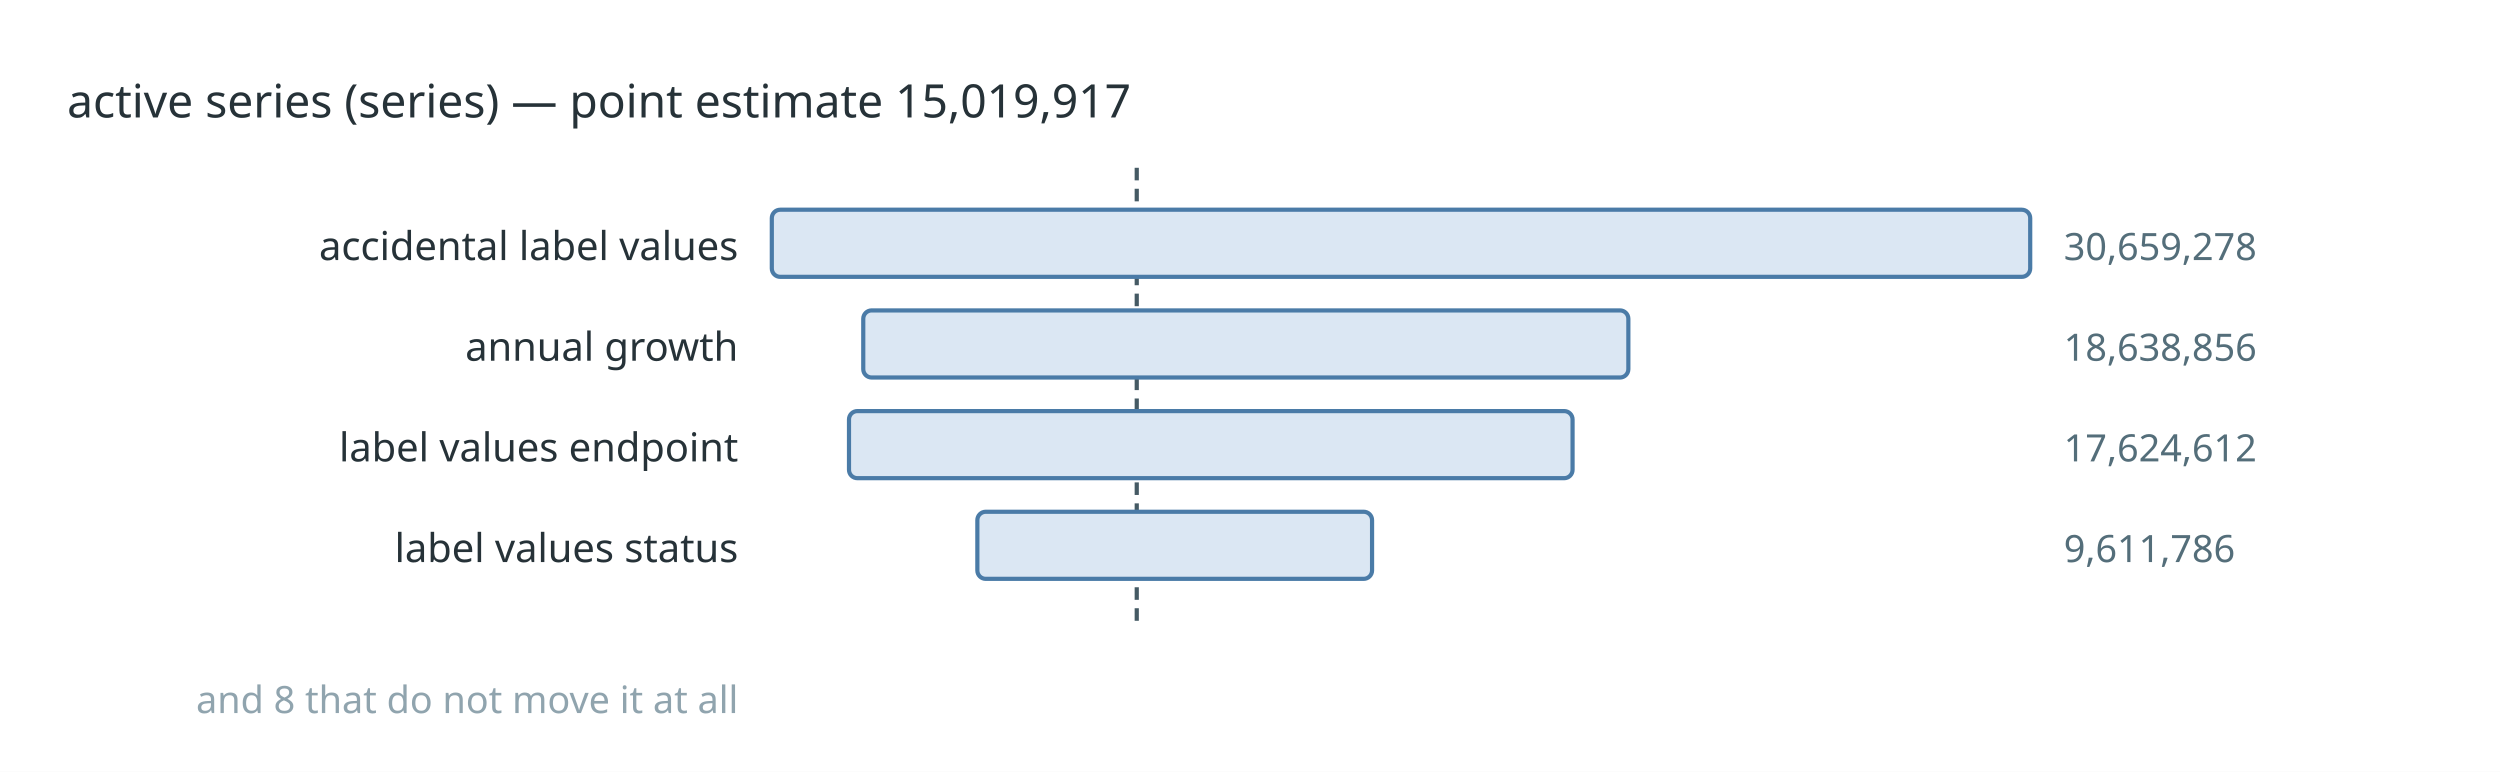
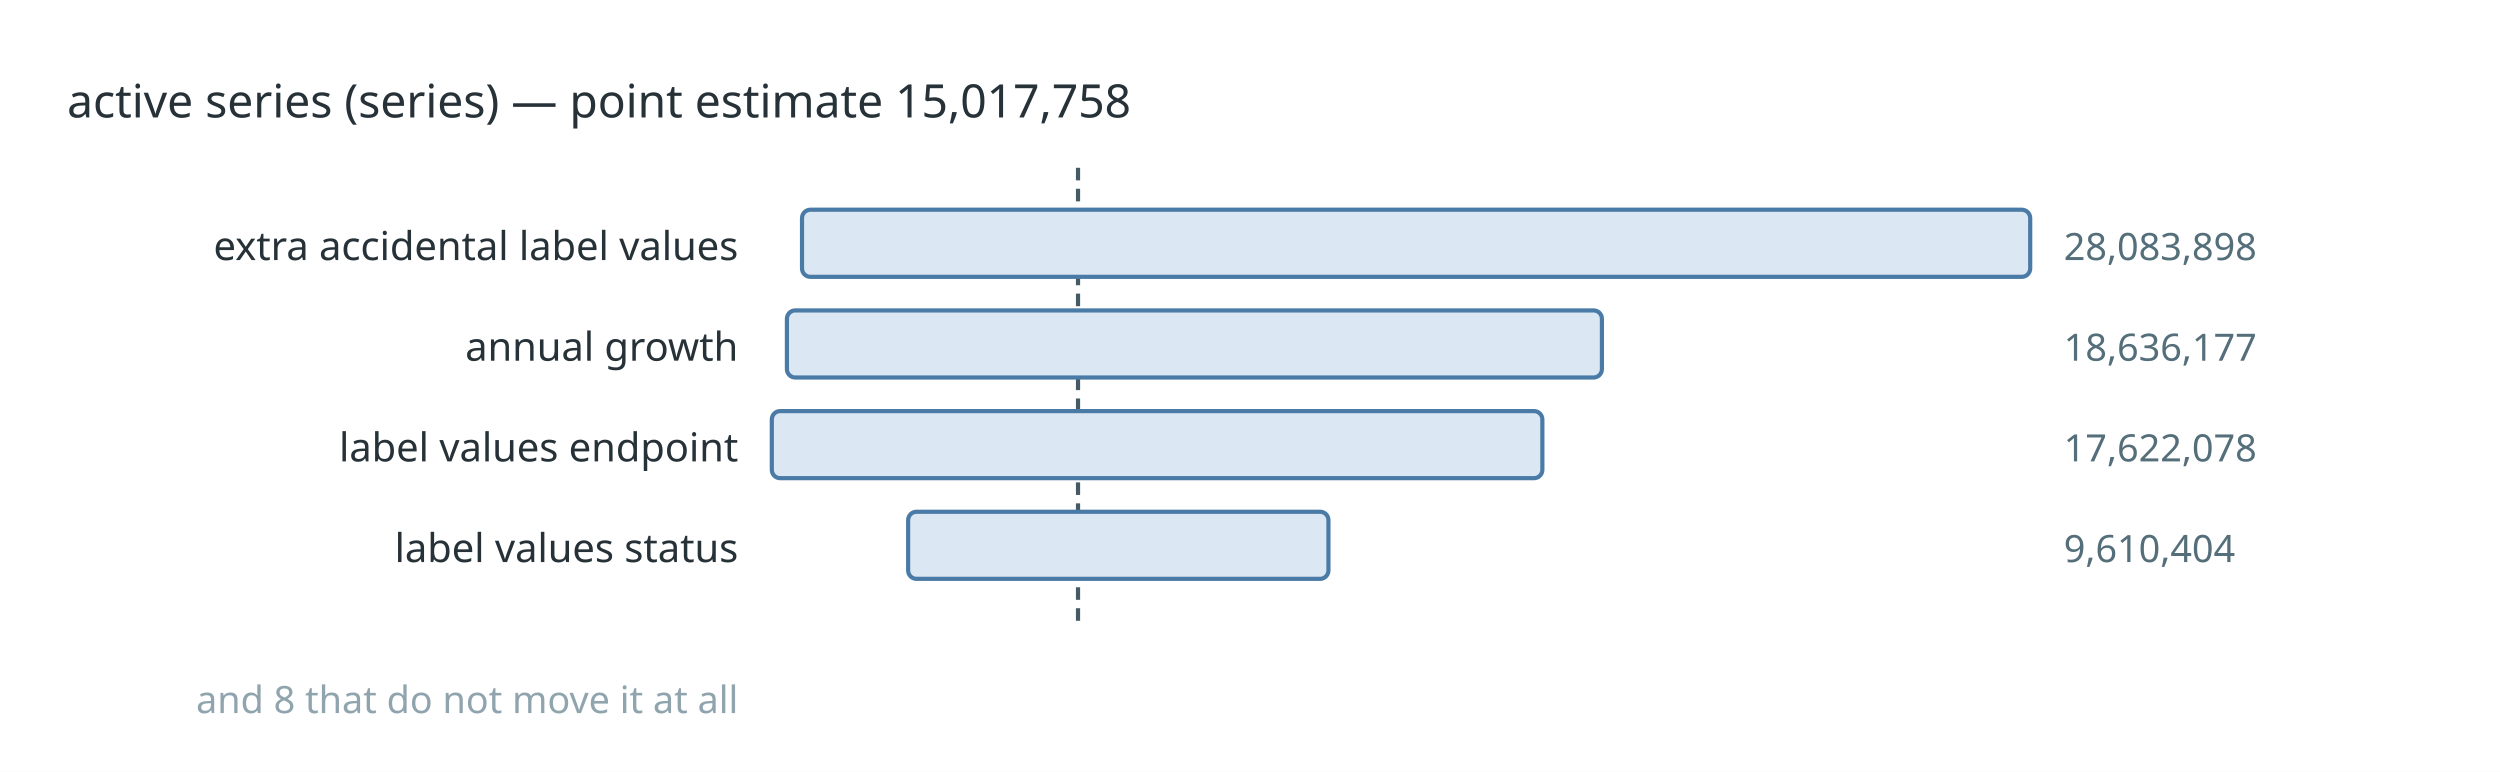
<svg xmlns="http://www.w3.org/2000/svg" viewBox="0 0 596 184" width="596" height="184" role="img" font-family="system-ui, sans-serif">
  <rect width="596" height="184" fill="#ffffff" />
-   <text x="16" y="28" font-size="11" fill="#263238">active series (series) — point estimate 15,019,917</text>
-   <line x1="271.0" y1="40" x2="271.0" y2="150" stroke="#455a64" stroke-width="1" stroke-dasharray="3 2" />
+   <text x="16" y="28" font-size="11" fill="#263238">active series (series) — point estimate 15,017,758</text>
+   <line x1="257.0" y1="40" x2="257.0" y2="150" stroke="#455a64" stroke-width="1" stroke-dasharray="3 2" />
  <text x="176.0" y="170" font-size="9" text-anchor="end" fill="#90a4ae">and 8 that do not move it at all</text>
-   <rect x="184.0" y="50.0" width="300.0" height="16.0" rx="2" fill="#dbe7f3" stroke="#4a7ba7" stroke-width="1" />
-   <text x="176.0" y="62.0" font-size="9.5" text-anchor="end" fill="#263238">accidental label values</text>
-   <text x="492.0" y="62.0" font-size="9" fill="#546e7a">30,659,278</text>
-   <rect x="205.8" y="74.0" width="182.4" height="16.0" rx="2" fill="#dbe7f3" stroke="#4a7ba7" stroke-width="1" />
+   <rect x="191.2" y="50.0" width="292.8" height="16.0" rx="2" fill="#dbe7f3" stroke="#4a7ba7" stroke-width="1" />
+   <text x="176.0" y="62.0" font-size="9.5" text-anchor="end" fill="#263238">extra accidental label values</text>
+   <text x="492.0" y="62.0" font-size="9" fill="#546e7a">28,083,898</text>
+   <rect x="187.6" y="74.0" width="194.3" height="16.0" rx="2" fill="#dbe7f3" stroke="#4a7ba7" stroke-width="1" />
  <text x="176.0" y="86.0" font-size="9.5" text-anchor="end" fill="#263238">annual growth</text>
-   <text x="492.0" y="86.0" font-size="9" fill="#546e7a">18,638,856</text>
-   <rect x="202.4" y="98.0" width="172.5" height="16.0" rx="2" fill="#dbe7f3" stroke="#4a7ba7" stroke-width="1" />
+   <text x="492.0" y="86.0" font-size="9" fill="#546e7a">18,636,177</text>
+   <rect x="184.0" y="98.0" width="183.7" height="16.0" rx="2" fill="#dbe7f3" stroke="#4a7ba7" stroke-width="1" />
  <text x="176.0" y="110.0" font-size="9.5" text-anchor="end" fill="#263238">label values endpoint</text>
-   <text x="492.0" y="110.0" font-size="9" fill="#546e7a">17,624,612</text>
-   <rect x="233.0" y="122.0" width="94.1" height="16.0" rx="2" fill="#dbe7f3" stroke="#4a7ba7" stroke-width="1" />
+   <text x="492.0" y="110.0" font-size="9" fill="#546e7a">17,622,078</text>
+   <rect x="216.5" y="122.0" width="100.2" height="16.0" rx="2" fill="#dbe7f3" stroke="#4a7ba7" stroke-width="1" />
  <text x="176.0" y="134.0" font-size="9.5" text-anchor="end" fill="#263238">label values status</text>
-   <text x="492.0" y="134.0" font-size="9" fill="#546e7a">9,611,786</text>
+   <text x="492.0" y="134.0" font-size="9" fill="#546e7a">9,610,404</text>
</svg>
